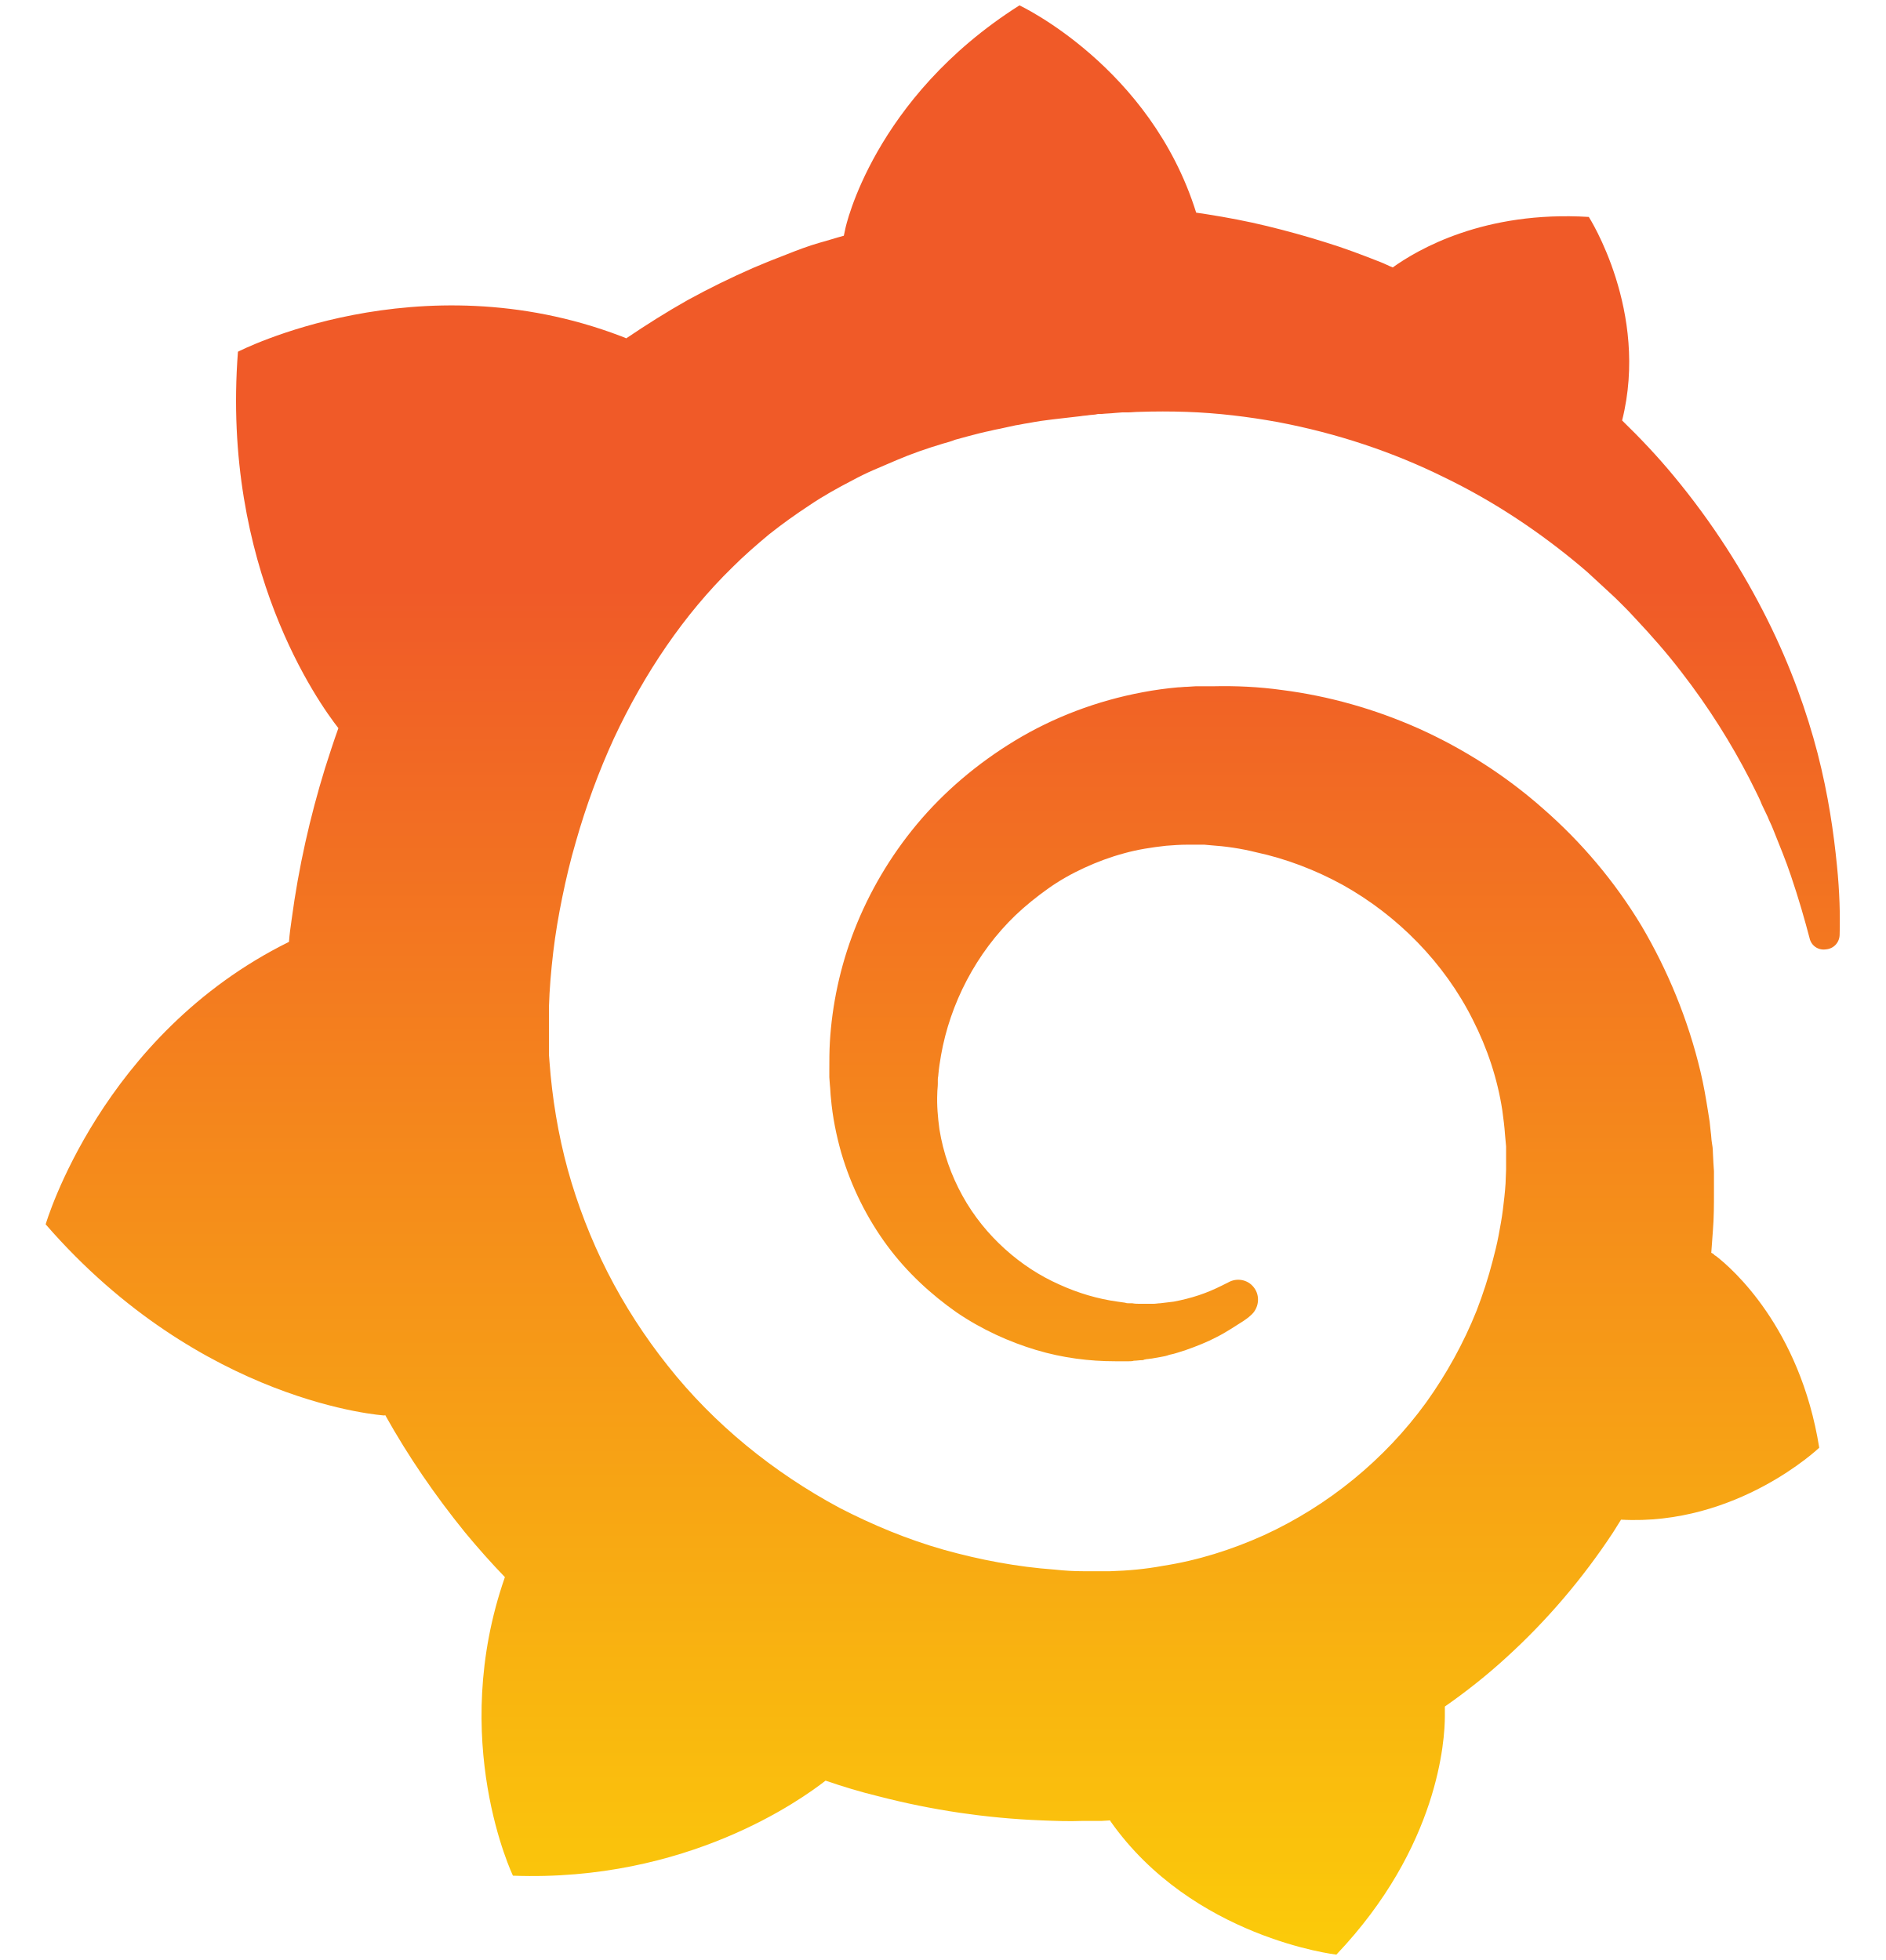
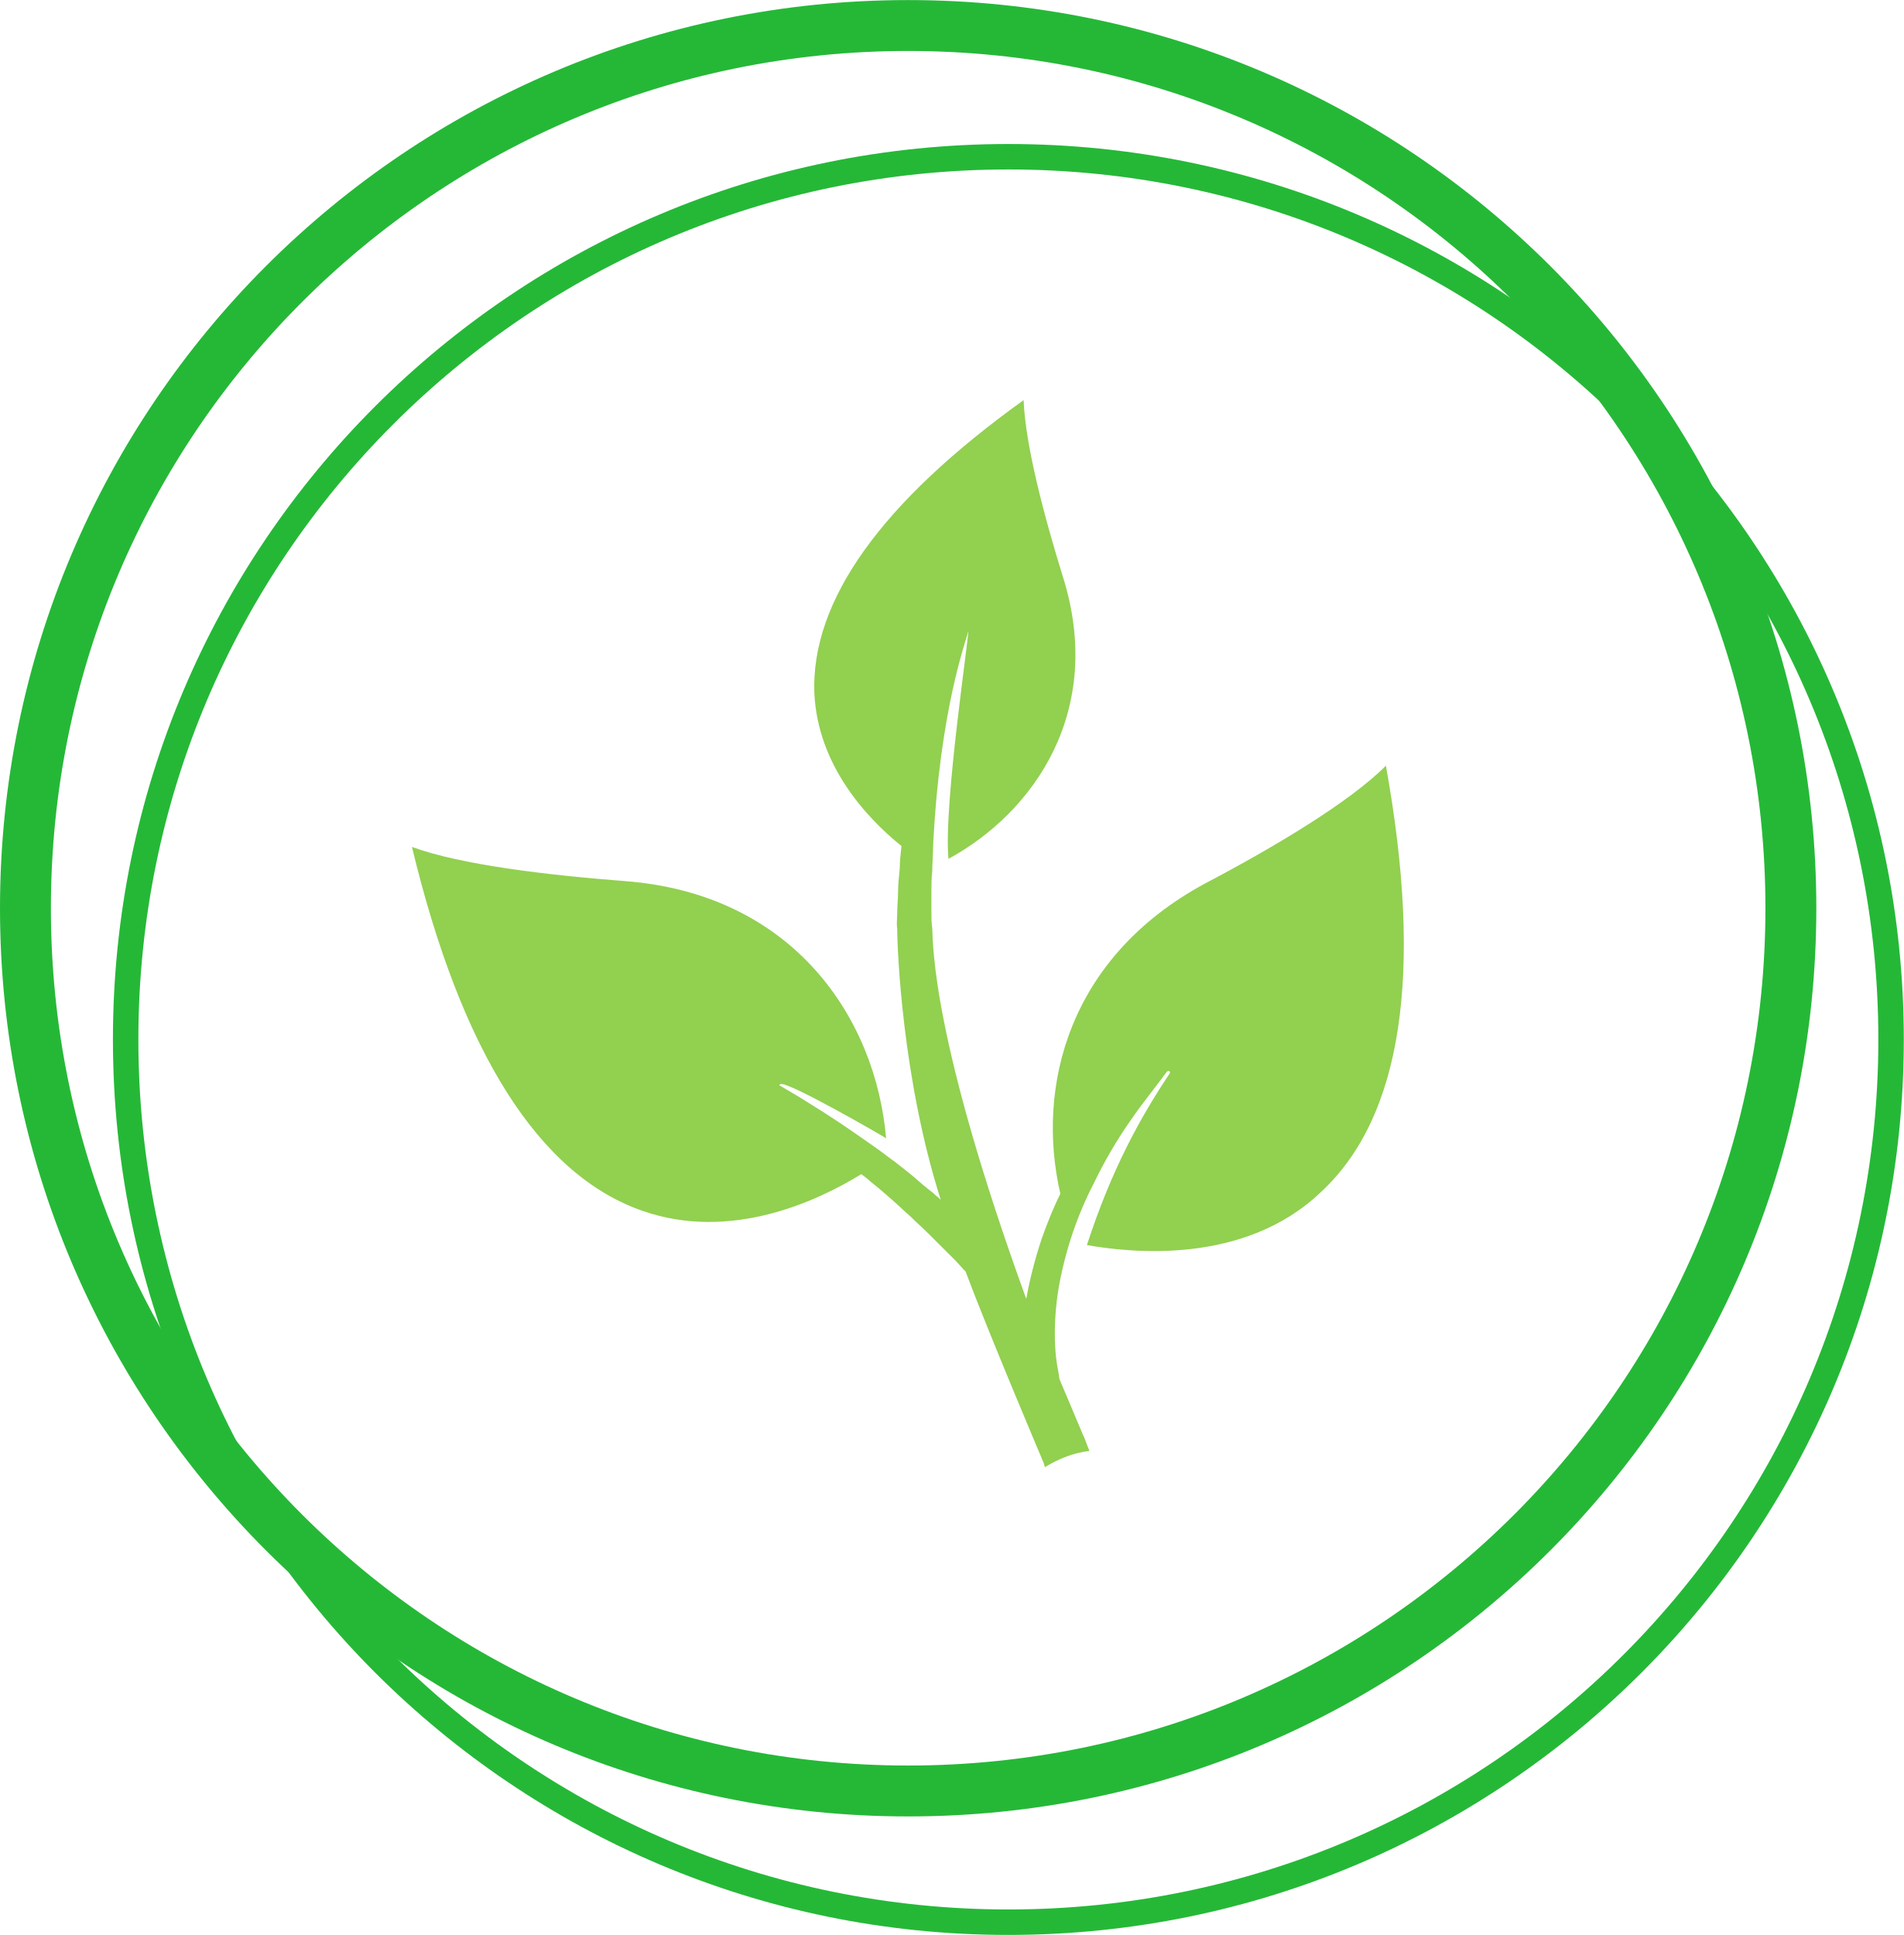
- <svg xmlns="http://www.w3.org/2000/svg" version="1.1" id="Layer_1" x="0px" y="0px" width="351px" height="365px" viewBox="0 0 351 365" style="enable-background:new 0 0 351 365;" xml:space="preserve">
+ <svg xmlns="http://www.w3.org/2000/svg" xmlns:ns1="http://schemas.microsoft.com/visio/2003/SVGExtensions/" width="3.117in" height="3.168in" viewBox="0 0 224.438 228.094" xml:space="preserve" color-interpolation-filters="sRGB" class="st4">
+   <ns1:documentProperties ns1:langID="5129" ns1:metric="true" ns1:viewMarkup="false" />
  <style type="text/css">
- 	.st0{fill:url(#SVGID_1_);}
- </style>
-   <g id="Layer_1_1_">
- </g>
-   <linearGradient id="SVGID_1_" gradientUnits="userSpaceOnUse" x1="175.5" y1="30%" x2="175.5" y2="99%">
-     <stop offset="0" style="stop-color:#F05A28" />
-     <stop offset="1" style="stop-color:#FBCA0A" />
-   </linearGradient>
-   <path class="st0" d="M342,161.2c-0.6-6.1-1.6-13.1-3.6-20.9c-2-7.7-5-16.2-9.4-25c-4.4-8.8-10.1-17.9-17.5-26.8  c-2.9-3.5-6.1-6.9-9.5-10.2c5.1-20.3-6.2-37.9-6.2-37.9c-19.5-1.2-31.9,6.1-36.5,9.4c-0.8-0.3-1.5-0.7-2.3-1  c-3.3-1.3-6.7-2.6-10.3-3.7c-3.5-1.1-7.1-2.1-10.8-3c-3.7-0.9-7.4-1.6-11.2-2.2c-0.7-0.1-1.3-0.2-2-0.3  c-8.5-27.2-32.9-38.6-32.9-38.6c-27.3,17.3-32.4,41.5-32.4,41.5s-0.1,0.5-0.3,1.4c-1.5,0.4-3,0.9-4.5,1.3c-2.1,0.6-4.2,1.4-6.2,2.2  c-2.1,0.8-4.1,1.6-6.2,2.5c-4.1,1.8-8.2,3.8-12.2,6c-3.9,2.2-7.7,4.6-11.4,7.1c-0.5-0.2-1-0.4-1-0.4c-37.8-14.4-71.3,2.9-71.3,2.9  c-3.1,40.2,15.1,65.5,18.7,70.1c-0.9,2.5-1.7,5-2.5,7.5c-2.8,9.1-4.9,18.4-6.2,28.1c-0.2,1.4-0.4,2.8-0.5,4.2  C18.8,192.7,8.5,228,8.5,228c29.1,33.5,63.1,35.6,63.1,35.6c0,0,0.1-0.1,0.1-0.1c4.3,7.7,9.3,15,14.9,21.9c2.4,2.9,4.8,5.6,7.4,8.3  c-10.6,30.4,1.5,55.6,1.5,55.6c32.4,1.2,53.7-14.2,58.2-17.7c3.2,1.1,6.5,2.1,9.8,2.9c10,2.6,20.2,4.1,30.4,4.5  c2.5,0.1,5.1,0.2,7.6,0.1l1.2,0l0.8,0l1.6,0l1.6-0.1l0,0.1c15.3,21.8,42.1,24.9,42.1,24.9c19.1-20.1,20.2-40.1,20.2-44.4l0,0  c0,0,0-0.1,0-0.3c0-0.4,0-0.6,0-0.6l0,0c0-0.3,0-0.6,0-0.9c4-2.8,7.8-5.8,11.4-9.1c7.6-6.9,14.3-14.8,19.9-23.3  c0.5-0.8,1-1.6,1.5-2.4c21.6,1.2,36.9-13.4,36.9-13.4c-3.6-22.5-16.4-33.5-19.1-35.6l0,0c0,0-0.1-0.1-0.3-0.2  c-0.2-0.1-0.2-0.2-0.2-0.2c0,0,0,0,0,0c-0.1-0.1-0.3-0.2-0.5-0.3c0.1-1.4,0.2-2.7,0.3-4.1c0.2-2.4,0.2-4.9,0.2-7.3l0-1.8l0-0.9  l0-0.5c0-0.6,0-0.4,0-0.6l-0.1-1.5l-0.1-2c0-0.7-0.1-1.3-0.2-1.9c-0.1-0.6-0.1-1.3-0.2-1.9l-0.2-1.9l-0.3-1.9  c-0.4-2.5-0.8-4.9-1.4-7.4c-2.3-9.7-6.1-18.9-11-27.2c-5-8.3-11.2-15.6-18.3-21.8c-7-6.2-14.9-11.2-23.1-14.9  c-8.3-3.7-16.9-6.1-25.5-7.2c-4.3-0.6-8.6-0.8-12.9-0.7l-1.6,0l-0.4,0c-0.1,0-0.6,0-0.5,0l-0.7,0l-1.6,0.1c-0.6,0-1.2,0.1-1.7,0.1  c-2.2,0.2-4.4,0.5-6.5,0.9c-8.6,1.6-16.7,4.7-23.8,9c-7.1,4.3-13.3,9.6-18.3,15.6c-5,6-8.9,12.7-11.6,19.6c-2.7,6.9-4.2,14.1-4.6,21  c-0.1,1.7-0.1,3.5-0.1,5.2c0,0.4,0,0.9,0,1.3l0.1,1.4c0.1,0.8,0.1,1.7,0.2,2.5c0.3,3.5,1,6.9,1.9,10.1c1.9,6.5,4.9,12.4,8.6,17.4  c3.7,5,8.2,9.1,12.9,12.4c4.7,3.2,9.8,5.5,14.8,7c5,1.5,10,2.1,14.7,2.1c0.6,0,1.2,0,1.7,0c0.3,0,0.6,0,0.9,0c0.3,0,0.6,0,0.9-0.1  c0.5,0,1-0.1,1.5-0.1c0.1,0,0.3,0,0.4-0.1l0.5-0.1c0.3,0,0.6-0.1,0.9-0.1c0.6-0.1,1.1-0.2,1.7-0.3c0.6-0.1,1.1-0.2,1.6-0.4  c1.1-0.2,2.1-0.6,3.1-0.9c2-0.7,4-1.5,5.7-2.4c1.8-0.9,3.4-2,5-3c0.4-0.3,0.9-0.6,1.3-1c1.6-1.3,1.9-3.7,0.6-5.3  c-1.1-1.4-3.1-1.8-4.7-0.9c-0.4,0.2-0.8,0.4-1.2,0.6c-1.4,0.7-2.8,1.3-4.3,1.8c-1.5,0.5-3.1,0.9-4.7,1.2c-0.8,0.1-1.6,0.2-2.5,0.3  c-0.4,0-0.8,0.1-1.3,0.1c-0.4,0-0.9,0-1.2,0c-0.4,0-0.8,0-1.2,0c-0.5,0-1,0-1.5-0.1c0,0-0.3,0-0.1,0l-0.2,0l-0.3,0  c-0.2,0-0.5,0-0.7-0.1c-0.5-0.1-0.9-0.1-1.4-0.2c-3.7-0.5-7.4-1.6-10.9-3.2c-3.6-1.6-7-3.8-10.1-6.6c-3.1-2.8-5.8-6.1-7.9-9.9  c-2.1-3.8-3.6-8-4.3-12.4c-0.3-2.2-0.5-4.5-0.4-6.7c0-0.6,0.1-1.2,0.1-1.8c0,0.2,0-0.1,0-0.1l0-0.2l0-0.5c0-0.3,0.1-0.6,0.1-0.9  c0.1-1.2,0.3-2.4,0.5-3.6c1.7-9.6,6.5-19,13.9-26.1c1.9-1.8,3.9-3.4,6-4.9c2.1-1.5,4.4-2.8,6.8-3.9c2.4-1.1,4.8-2,7.4-2.7  c2.5-0.7,5.1-1.1,7.8-1.4c1.3-0.1,2.6-0.2,4-0.2c0.4,0,0.6,0,0.9,0l1.1,0l0.7,0c0.3,0,0,0,0.1,0l0.3,0l1.1,0.1  c2.9,0.2,5.7,0.6,8.5,1.3c5.6,1.2,11.1,3.3,16.2,6.1c10.2,5.7,18.9,14.5,24.2,25.1c2.7,5.3,4.6,11,5.5,16.9c0.2,1.5,0.4,3,0.5,4.5  l0.1,1.1l0.1,1.1c0,0.4,0,0.8,0,1.1c0,0.4,0,0.8,0,1.1l0,1l0,1.1c0,0.7-0.1,1.9-0.1,2.6c-0.1,1.6-0.3,3.3-0.5,4.9  c-0.2,1.6-0.5,3.2-0.8,4.8c-0.3,1.6-0.7,3.2-1.1,4.7c-0.8,3.1-1.8,6.2-3,9.3c-2.4,6-5.6,11.8-9.4,17.1  c-7.7,10.6-18.2,19.2-30.2,24.7c-6,2.7-12.3,4.7-18.8,5.7c-3.2,0.6-6.5,0.9-9.8,1l-0.6,0l-0.5,0l-1.1,0l-1.6,0l-0.8,0  c0.4,0-0.1,0-0.1,0l-0.3,0c-1.8,0-3.5-0.1-5.3-0.3c-7-0.5-13.9-1.8-20.7-3.7c-6.7-1.9-13.2-4.6-19.4-7.8  c-12.3-6.6-23.4-15.6-32-26.5c-4.3-5.4-8.1-11.3-11.2-17.4c-3.1-6.1-5.6-12.6-7.4-19.1c-1.8-6.6-2.9-13.3-3.4-20.1l-0.1-1.3l0-0.3  l0-0.3l0-0.6l0-1.1l0-0.3l0-0.4l0-0.8l0-1.6l0-0.3c0,0,0,0.1,0-0.1l0-0.6c0-0.8,0-1.7,0-2.5c0.1-3.3,0.4-6.8,0.8-10.2  c0.4-3.4,1-6.9,1.7-10.3c0.7-3.4,1.5-6.8,2.5-10.2c1.9-6.7,4.3-13.2,7.1-19.3c5.7-12.2,13.1-23.1,22-31.8c2.2-2.2,4.5-4.2,6.9-6.2  c2.4-1.9,4.9-3.7,7.5-5.4c2.5-1.7,5.2-3.2,7.9-4.6c1.3-0.7,2.7-1.4,4.1-2c0.7-0.3,1.4-0.6,2.1-0.9c0.7-0.3,1.4-0.6,2.1-0.9  c2.8-1.2,5.7-2.2,8.7-3.1c0.7-0.2,1.5-0.4,2.2-0.7c0.7-0.2,1.5-0.4,2.2-0.6c1.5-0.4,3-0.8,4.5-1.1c0.7-0.2,1.5-0.3,2.3-0.5  c0.8-0.2,1.5-0.3,2.3-0.5c0.8-0.1,1.5-0.3,2.3-0.4l1.1-0.2l1.2-0.2c0.8-0.1,1.5-0.2,2.3-0.3c0.9-0.1,1.7-0.2,2.6-0.3  c0.7-0.1,1.9-0.2,2.6-0.3c0.5-0.1,1.1-0.1,1.6-0.2l1.1-0.1l0.5-0.1l0.6,0c0.9-0.1,1.7-0.1,2.6-0.2l1.3-0.1c0,0,0.5,0,0.1,0l0.3,0  l0.6,0c0.7,0,1.5-0.1,2.2-0.1c2.9-0.1,5.9-0.1,8.8,0c5.8,0.2,11.5,0.9,17,1.9c11.1,2.1,21.5,5.6,31,10.3  c9.5,4.6,17.9,10.3,25.3,16.5c0.5,0.4,0.9,0.8,1.4,1.2c0.4,0.4,0.9,0.8,1.3,1.2c0.9,0.8,1.7,1.6,2.6,2.4c0.9,0.8,1.7,1.6,2.5,2.4  c0.8,0.8,1.6,1.6,2.4,2.5c3.1,3.3,6,6.6,8.6,10c5.2,6.7,9.4,13.5,12.7,19.9c0.2,0.4,0.4,0.8,0.6,1.2c0.2,0.4,0.4,0.8,0.6,1.2  c0.4,0.8,0.8,1.6,1.1,2.4c0.4,0.8,0.7,1.5,1.1,2.3c0.3,0.8,0.7,1.5,1,2.3c1.2,3,2.4,5.9,3.3,8.6c1.5,4.4,2.6,8.3,3.5,11.7  c0.3,1.4,1.6,2.3,3,2.1c1.5-0.1,2.6-1.3,2.6-2.8C342.6,170.4,342.5,166.1,342,161.2z" />
+ 	
+ 		.st1 {fill:none;stroke:#25b837;stroke-linecap:round;stroke-linejoin:round;stroke-width:6}
+ 		.st2 {fill:none;stroke:#25b837;stroke-linecap:round;stroke-linejoin:round;stroke-width:3}
+ 		.st3 {fill:#92d050;stroke:none;stroke-linecap:butt;stroke-width:2.448}
+ 		.st4 {fill:none;fill-rule:evenodd;font-size:12px;overflow:visible;stroke-linecap:square;stroke-miterlimit:3}
+ 	
+ 	</style>
+   <g ns1:mID="0" ns1:index="1" ns1:groupContext="foregroundPage">
+     <ns1:pageProperties ns1:drawingScale="1" ns1:pageScale="1" ns1:drawingUnits="19" ns1:shadowOffsetX="8.99999" ns1:shadowOffsetY="-8.99999" />
+     <g id="shape2-1" ns1:mID="2" ns1:groupContext="shape" transform="translate(3,-16.9688)">
+       <ellipse cx="104.062" cy="124.031" rx="104.062" ry="104.062" class="st1" />
+     </g>
+     <g id="shape3-3" ns1:mID="3" ns1:groupContext="shape" transform="translate(14.8125,-1.5)">
+       <ellipse cx="104.062" cy="124.031" rx="104.062" ry="104.062" class="st2" />
+     </g>
+     <g id="group5-5" transform="translate(48.5625,-55.1408)" ns1:mID="5" ns1:groupContext="group">
+       <g id="shape6-6" ns1:mID="6" ns1:groupContext="shape">
+         <path d="M114.82 145.4 C110.49 149.74 101.52 155.07 93.47 159.3 C77.45 167.97 73.52 183.17 76.44 195.86 C75.54 197.68         74.83 199.49 74.23 201.2 C73.42 203.62 72.82 206.04 72.42 208.25 C61.34 177.73 61.44 166.66 61.34 164.54         C61.24 163.94 61.24 163.33 61.24 162.63 C61.24 161.92 61.24 161.22 61.24 160.41 C61.24 159.61 61.24         158.7 61.34 157.79 C61.34 156.89 61.44 155.88 61.44 154.87 C62.24 138.66 65.37 130.6 65.57 129.59 C65.77         129.59 62.65 149.94 63.25 156.38 C73.42 150.84 81.68 138.86 76.75 123.15 C74.53 115.99 72.32 107.64         72.11 102.3 C55.29 114.38 47.04 125.97 47.44 136.84 C47.84 145.3 53.48 151.45 57.71 154.87 C57.61 155.78         57.51 156.68 57.51 157.49 C57.41 158.5 57.31 159.4 57.31 160.21 C57.31 161.12 57.21 161.92 57.21 162.63         C57.21 163.33 57.11 164.04 57.21 164.64 C57.21 167.06 57.81 182.37 62.34 196.57 C62.04 196.27 61.74         196.07 61.44 195.76 C60.63 195.16 59.83 194.45 59.02 193.75 C58.11 193.04 57.31 192.34 56.3 191.63 C55.39         190.93 54.39 190.22 53.38 189.52 C51.37 188.11 49.15 186.6 46.83 185.19 C45.73 184.48 44.52 183.78 43.31         183.07 C43.31 183.07 43.31 182.97 43.41 182.97 C43.81 182.27 55.8 189.22 55.9 189.32 C54.69 175.22 45.02         160.51 25.08 159 C16.01 158.3 5.74 157.09 0 154.97 C5.84 179.25 15.01 193.65 27.19 197.88 C37.57 201.5         47.74 196.77 52.98 193.55 C53.38 193.85 53.78 194.15 54.09 194.45 C54.99 195.16 55.8 195.86 56.6 196.57         C57.41 197.27 58.11 197.98 58.82 198.58 C59.52 199.29 60.23 199.89 60.83 200.5 C62.04 201.71 63.05 202.71         63.96 203.62 C64.46 204.12 64.86 204.63 65.27 205.03 C67.98 212.28 74.43 227.49 74.43 227.49 C74.43         227.49 74.43 227.49 74.43 227.49 C74.53 227.69 74.53 227.89 74.63 228.09 C76.24 227.09 78.06 226.38         79.87 226.18 C79.57 225.48 79.37 224.77 79.06 224.17 C78.16 222.05 77.25 219.83 76.34 217.72 C76.24         216.91 76.04 216.11 75.94 215.2 C75.74 213.39 75.74 211.37 75.94 209.26 C76.14 207.04 76.65 204.63 77.35         202.21 C78.06 199.79 79.06 197.17 80.37 194.66 C81.58 192.14 83.09 189.52 84.8 187.1 C86.11 185.19 87.52         183.48 88.93 181.56 C89.14 181.26 89.44 181.36 89.34 181.66 C85.91 186.8 82.49 192.94 79.57 201.91 C84.7         202.81 98.1 204.32 107.16 195.66 C116.73 186.8 119.25 169.88 114.82 145.4 Z" class="st3" />
+       </g>
+     </g>
+   </g>
</svg>
